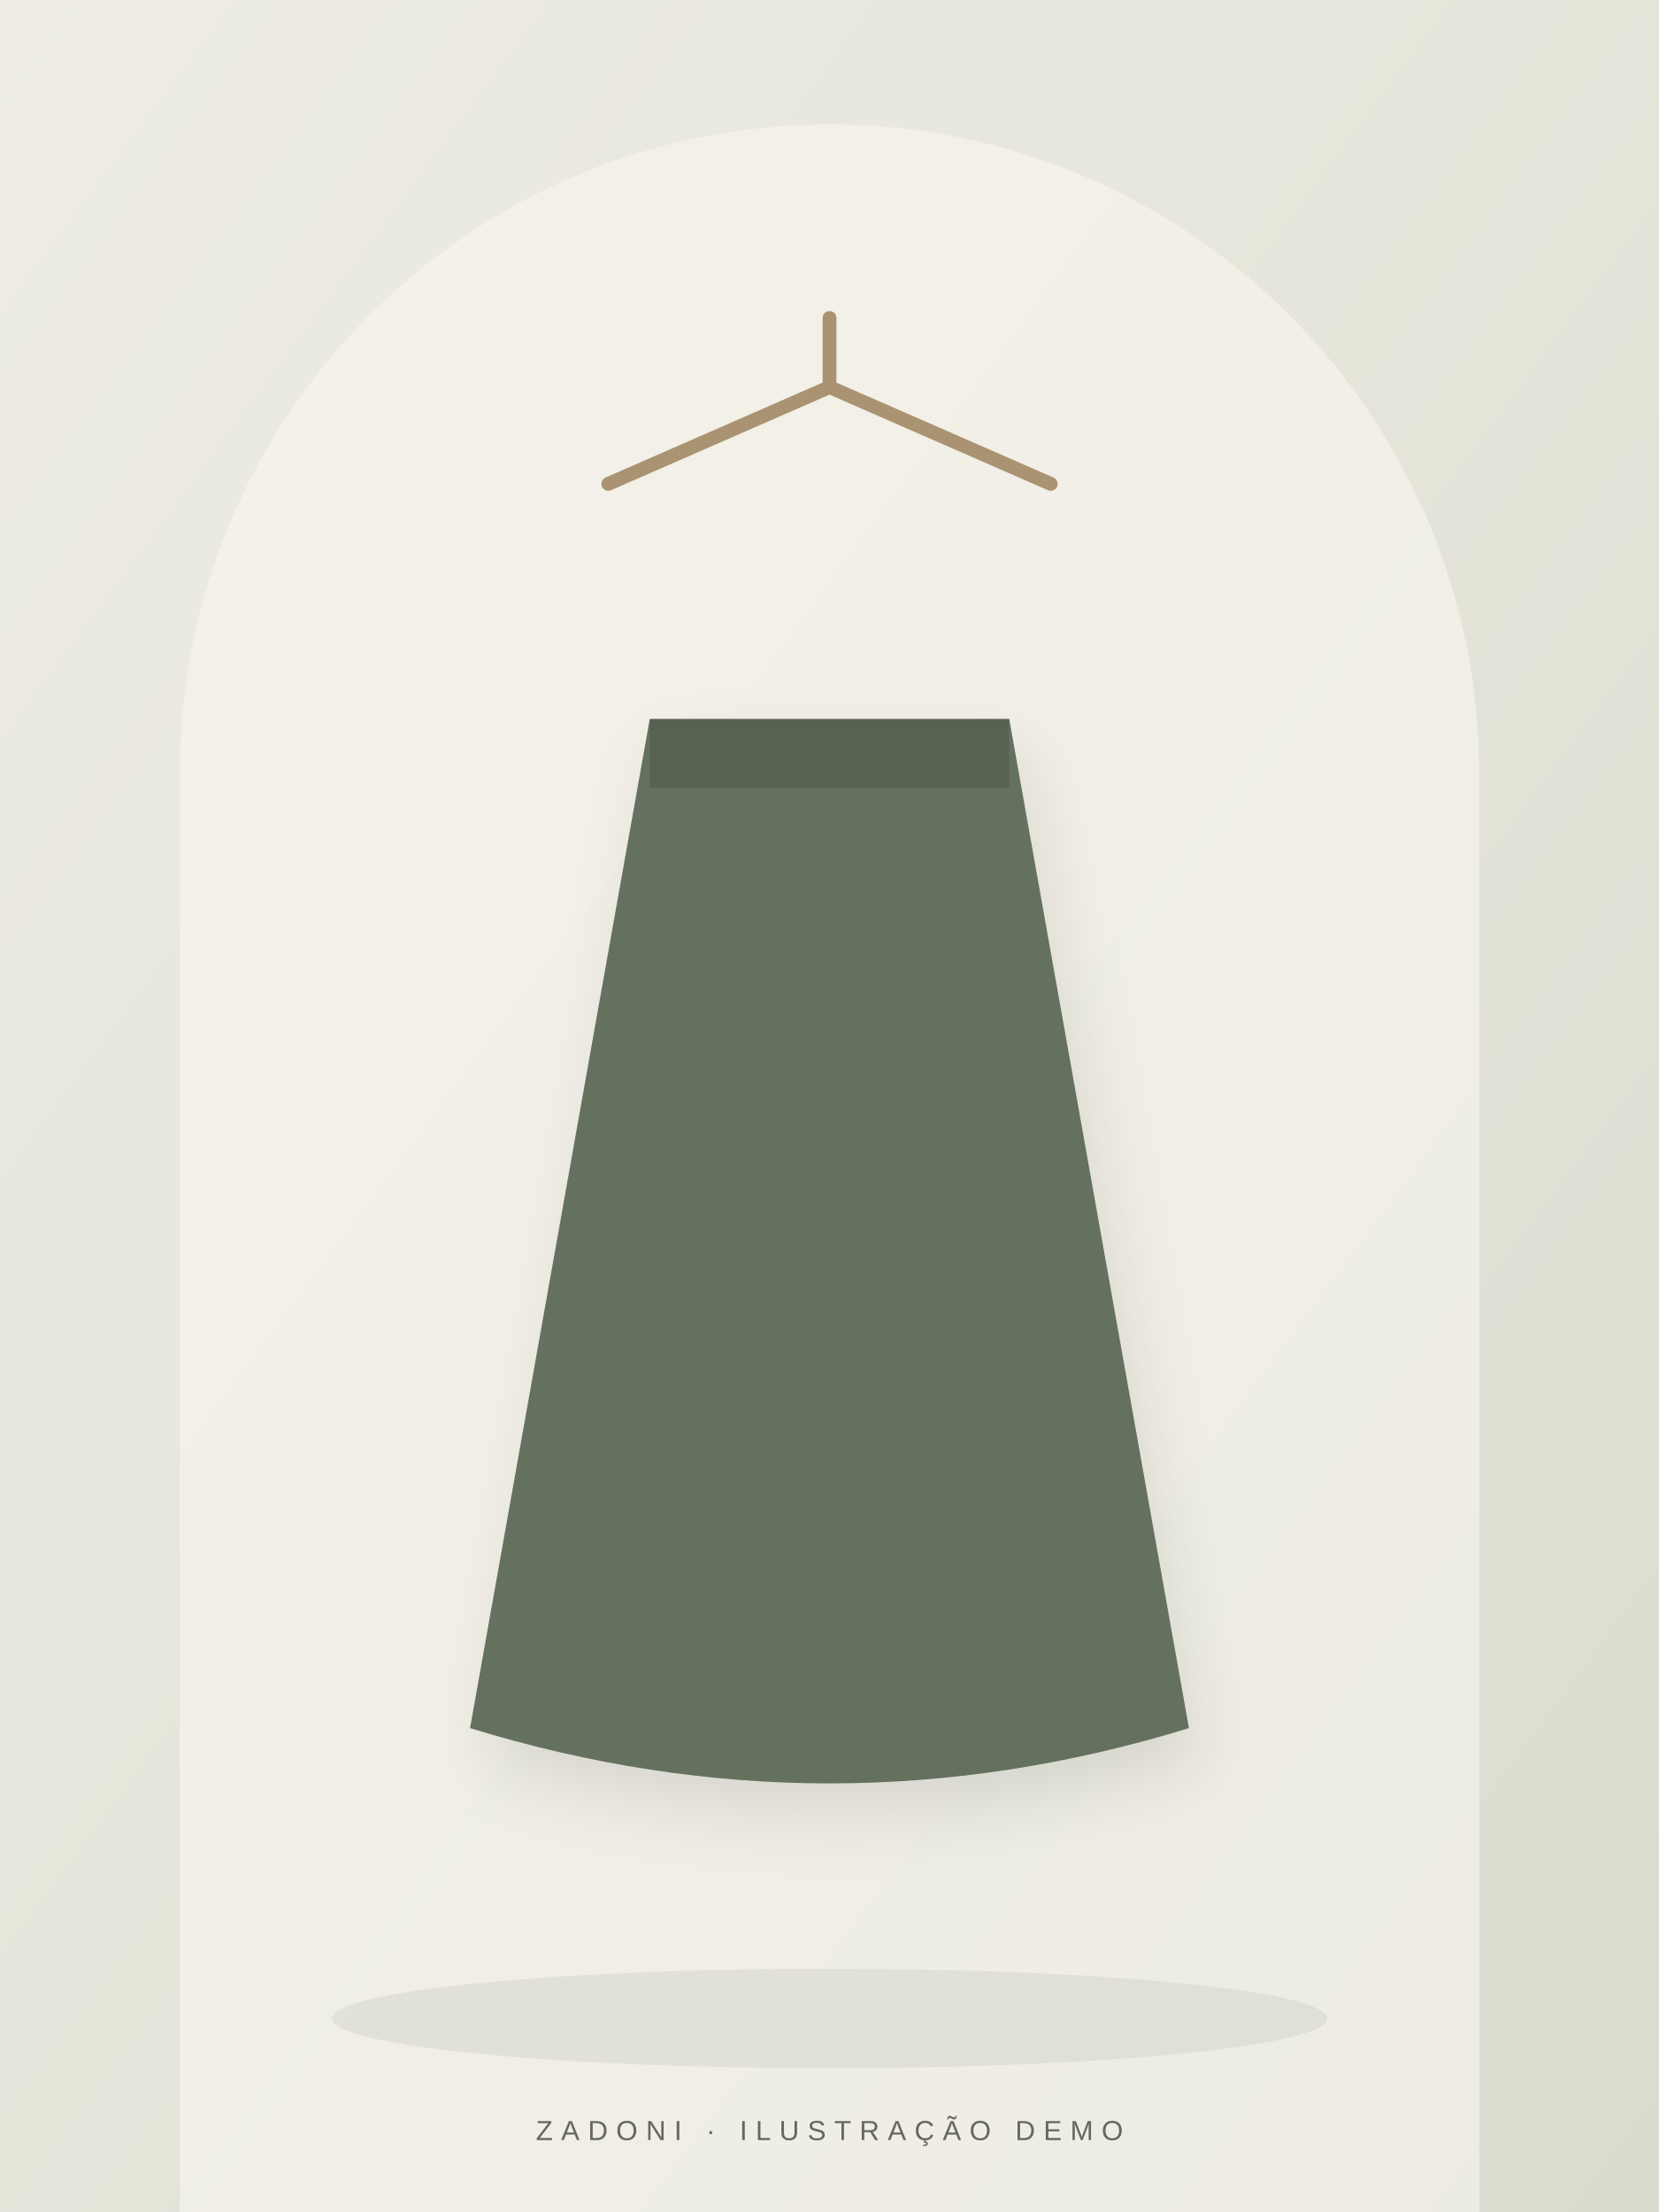
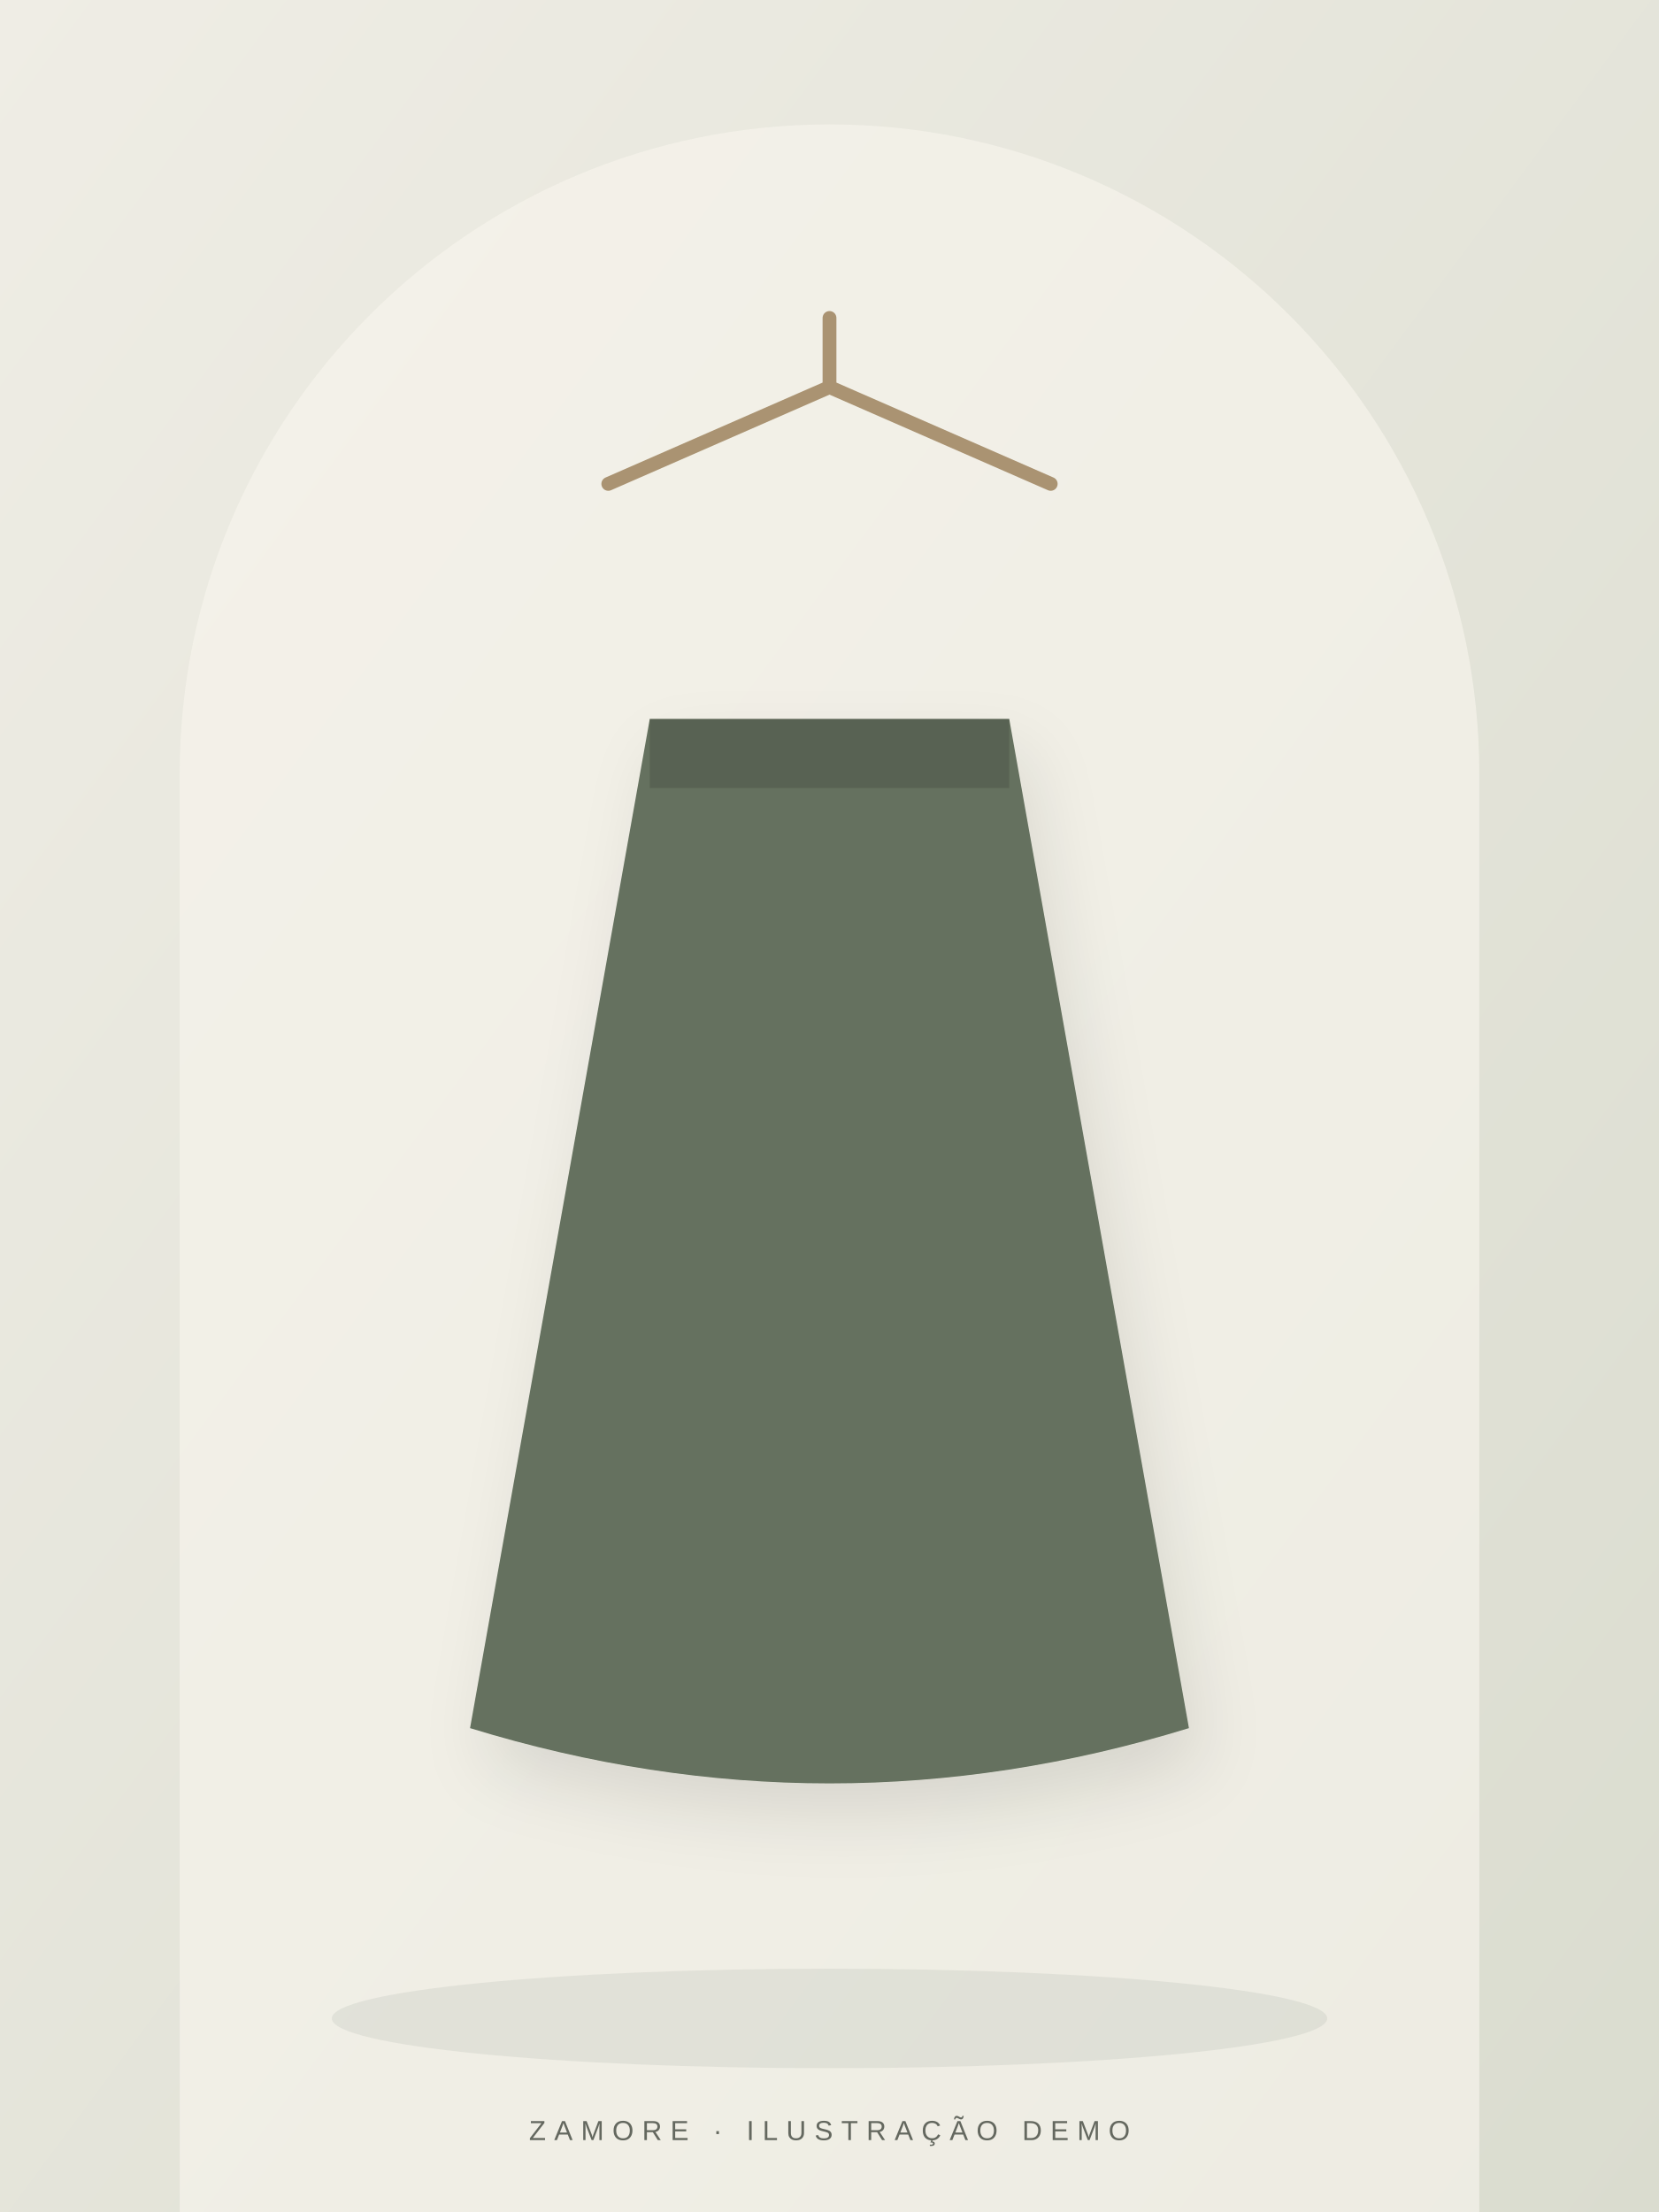
<svg xmlns="http://www.w3.org/2000/svg" width="600" height="800" viewBox="0 0 600 800">
  <defs>
    <linearGradient id="bg" x2="1" y2="1">
      <stop stop-color="#efede5" />
      <stop offset="1" stop-color="#dadccf" />
    </linearGradient>
    <filter id="shadow">
      <feDropShadow dx="5" dy="12" stdDeviation="12" flood-opacity=".1" />
    </filter>
  </defs>
  <path fill="url(#bg)" d="M0 0H600V800H0z" />
  <path d="M65 800V280a235 235 0 0 1 470 0V800" fill="#f8f5ed" opacity=".65" />
  <ellipse cx="300" cy="730" rx="180" ry="18" fill="#344b3e" opacity=".08" />
  <path d="M300 115v25m-80 35 80-35 80 35" fill="none" stroke="#aa9372" stroke-width="5" stroke-linecap="round" />
  <g filter="url(#shadow)">
    <path d="M235 260 H365 L430 625 Q300 665 170 625Z" fill="#65715e" />
    <path d="M235 260 H365 V285 H235Z" fill="#000" opacity=".13" />
  </g>
-   <text x="300" y="774" text-anchor="middle" font-family="Arial" font-size="10" letter-spacing="3" fill="#64685f">ZADONI · ILUSTRAÇÃO DEMO</text>
+   <text x="300" y="774" text-anchor="middle" font-family="Arial" font-size="10" letter-spacing="3" fill="#64685f">ZAMORE · ILUSTRAÇÃO DEMO</text>
</svg>
